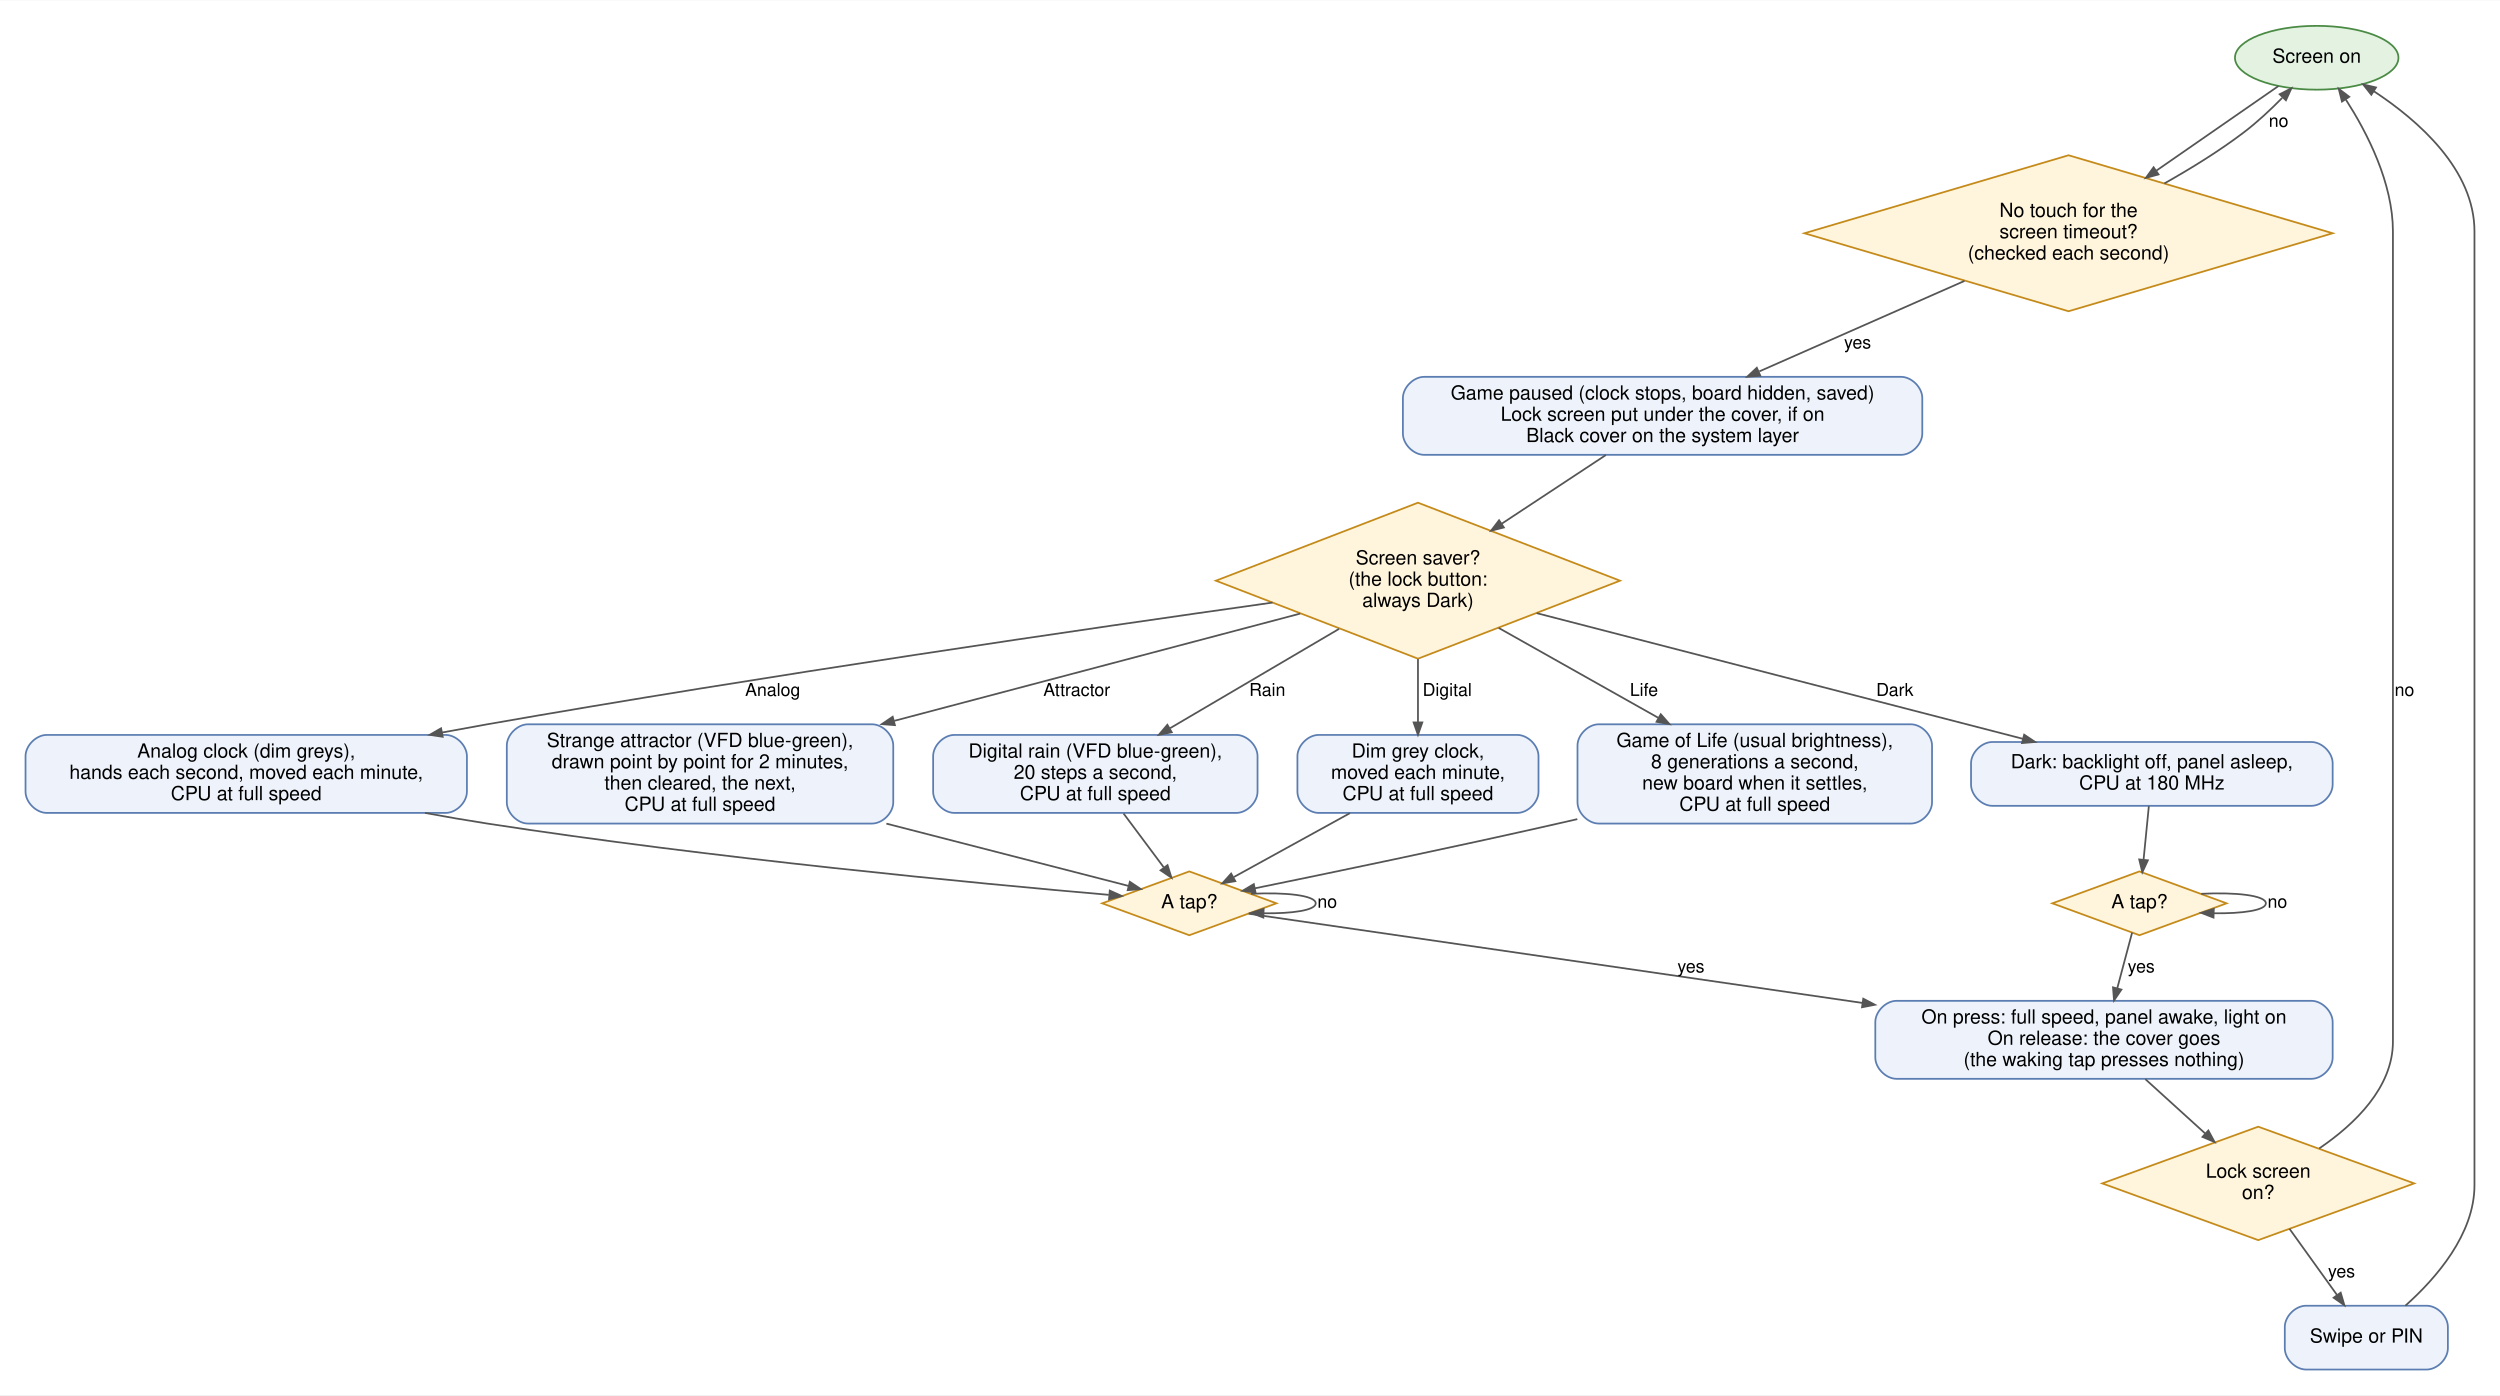
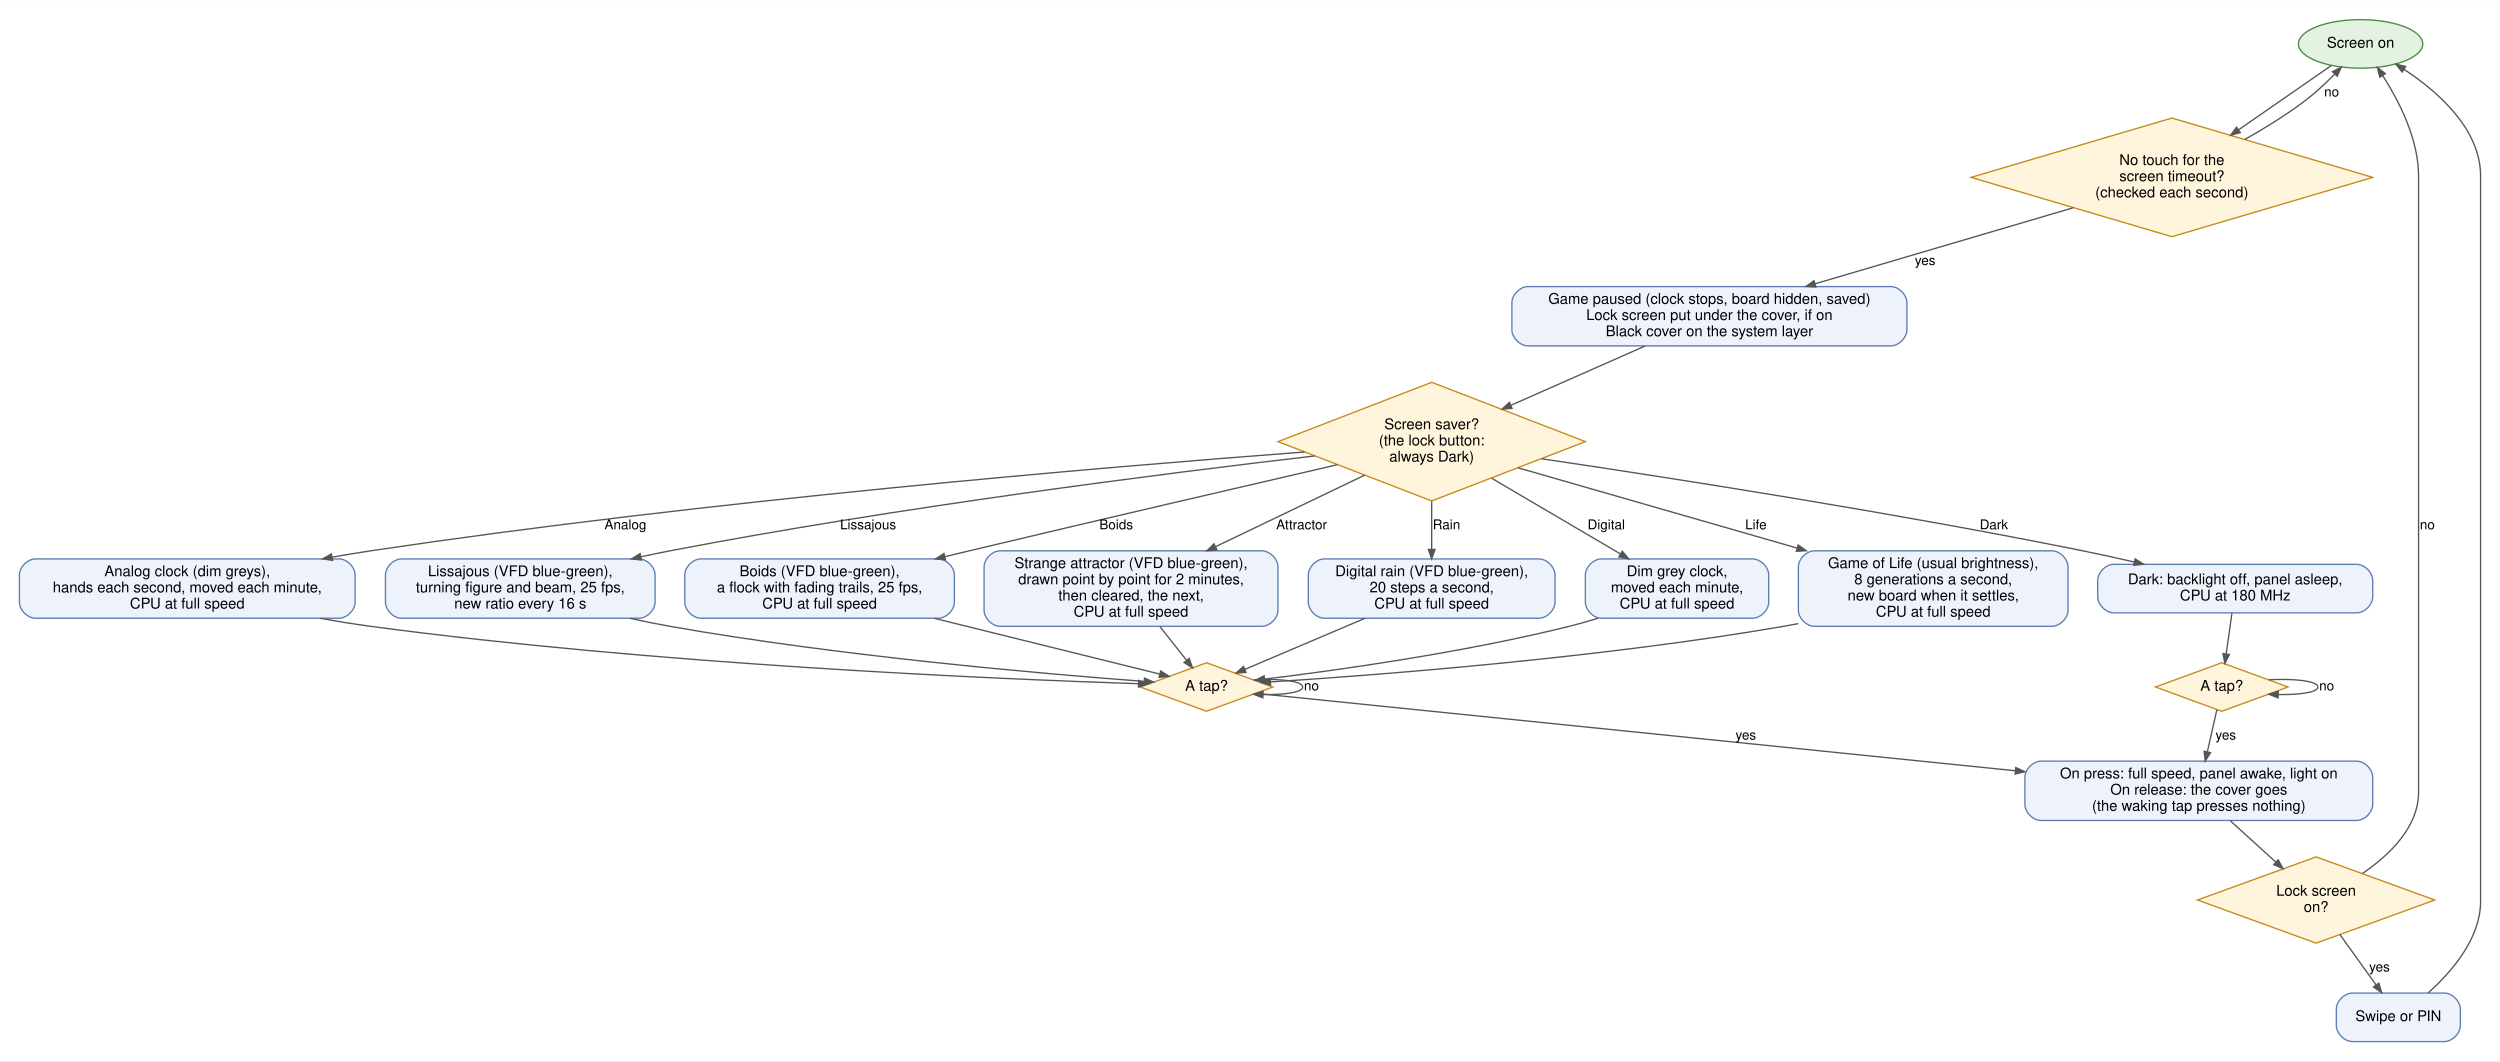
- <svg xmlns="http://www.w3.org/2000/svg" width="1410pt" height="787pt" viewBox="0.00 0.00 1410.30 786.80">
+ <svg xmlns="http://www.w3.org/2000/svg" width="1854pt" height="787pt" viewBox="0.00 0.00 1854.30 786.80">
  <g id="graph0" class="graph" transform="scale(1 1) rotate(0) translate(14.4 772.4)">
-     <polygon fill="white" stroke="transparent" points="-14.4,14.4 -14.4,-772.4 1395.9,-772.4 1395.9,14.4 -14.4,14.4" />
+     <polygon fill="white" stroke="transparent" points="-14.4,14.4 -14.4,-772.4 1839.9,-772.4 1839.9,14.4 -14.4,14.4" />
    <g id="node1" class="node">
-       <ellipse fill="#e3f2e1" stroke="#4a8a44" cx="1292.5" cy="-740" rx="46.11" ry="18" />
-       <text text-anchor="middle" x="1292.5" y="-737.2" font-family="Helvetica,sans-Serif" font-size="11.00">Screen on</text>
+       <ellipse fill="#e3f2e1" stroke="#4a8a44" cx="1736.5" cy="-740" rx="46.11" ry="18" />
+       <text text-anchor="middle" x="1736.5" y="-737.2" font-family="Helvetica,sans-Serif" font-size="11.00">Screen on</text>
    </g>
    <g id="node2" class="node">
-       <polygon fill="#fff4dc" stroke="#c48a1a" points="1152.5,-685 1003.5,-641 1152.5,-597 1301.5,-641 1152.5,-685" />
-       <text text-anchor="middle" x="1152.5" y="-650.2" font-family="Helvetica,sans-Serif" font-size="11.00">No touch for the</text>
-       <text text-anchor="middle" x="1152.5" y="-638.2" font-family="Helvetica,sans-Serif" font-size="11.00">screen timeout?</text>
-       <text text-anchor="middle" x="1152.5" y="-626.2" font-family="Helvetica,sans-Serif" font-size="11.00">(checked each second)</text>
+       <polygon fill="#fff4dc" stroke="#c48a1a" points="1596.5,-685 1447.5,-641 1596.5,-597 1745.5,-641 1596.5,-685" />
+       <text text-anchor="middle" x="1596.5" y="-650.2" font-family="Helvetica,sans-Serif" font-size="11.00">No touch for the</text>
+       <text text-anchor="middle" x="1596.5" y="-638.2" font-family="Helvetica,sans-Serif" font-size="11.00">screen timeout?</text>
+       <text text-anchor="middle" x="1596.5" y="-626.2" font-family="Helvetica,sans-Serif" font-size="11.00">(checked each second)</text>
    </g>
    <g id="edge1" class="edge">
-       <path fill="none" stroke="#555555" d="M1270.93,-724.06C1252.62,-711.37 1225.63,-692.67 1202.04,-676.32" />
-       <polygon fill="#555555" stroke="#555555" points="1203.27,-674.2 1196.12,-672.22 1200.48,-678.22 1203.27,-674.2" />
+       <path fill="none" stroke="#555555" d="M1714.93,-724.06C1696.62,-711.37 1669.63,-692.67 1646.04,-676.32" />
+       <polygon fill="#555555" stroke="#555555" points="1647.27,-674.2 1640.12,-672.22 1644.48,-678.22 1647.27,-674.2" />
    </g>
    <g id="edge2" class="edge">
-       <path fill="none" stroke="#555555" d="M1206.58,-669.11C1221.65,-677.58 1237.67,-687.48 1251.5,-698 1259.01,-703.71 1266.52,-710.74 1273.02,-717.35" />
-       <polygon fill="#555555" stroke="#555555" points="1271.61,-719.42 1278.22,-722.77 1275.14,-716.02 1271.61,-719.42" />
-       <text text-anchor="middle" x="1271" y="-701" font-family="Helvetica,sans-Serif" font-size="10.00">no</text>
+       <path fill="none" stroke="#555555" d="M1650.58,-669.11C1665.65,-677.58 1681.67,-687.48 1695.5,-698 1703.01,-703.71 1710.52,-710.74 1717.02,-717.35" />
+       <polygon fill="#555555" stroke="#555555" points="1715.61,-719.42 1722.22,-722.77 1719.14,-716.02 1715.61,-719.42" />
+       <text text-anchor="middle" x="1715" y="-701" font-family="Helvetica,sans-Serif" font-size="10.00">no</text>
    </g>
    <g id="node3" class="node">
-       <path fill="#eef3fb" stroke="#5b7db1" d="M1058,-560C1058,-560 789,-560 789,-560 783,-560 777,-554 777,-548 777,-548 777,-528 777,-528 777,-522 783,-516 789,-516 789,-516 1058,-516 1058,-516 1064,-516 1070,-522 1070,-528 1070,-528 1070,-548 1070,-548 1070,-554 1064,-560 1058,-560" />
-       <text text-anchor="middle" x="923.5" y="-547.2" font-family="Helvetica,sans-Serif" font-size="11.00">Game paused (clock stops, board hidden, saved)</text>
-       <text text-anchor="middle" x="923.5" y="-535.2" font-family="Helvetica,sans-Serif" font-size="11.00">Lock screen put under the cover, if on</text>
-       <text text-anchor="middle" x="923.5" y="-523.2" font-family="Helvetica,sans-Serif" font-size="11.00">Black cover on the system layer</text>
+       <path fill="#eef3fb" stroke="#5b7db1" d="M1388,-560C1388,-560 1119,-560 1119,-560 1113,-560 1107,-554 1107,-548 1107,-548 1107,-528 1107,-528 1107,-522 1113,-516 1119,-516 1119,-516 1388,-516 1388,-516 1394,-516 1400,-522 1400,-528 1400,-528 1400,-548 1400,-548 1400,-554 1394,-560 1388,-560" />
+       <text text-anchor="middle" x="1253.5" y="-547.2" font-family="Helvetica,sans-Serif" font-size="11.00">Game paused (clock stops, board hidden, saved)</text>
+       <text text-anchor="middle" x="1253.5" y="-535.2" font-family="Helvetica,sans-Serif" font-size="11.00">Lock screen put under the cover, if on</text>
+       <text text-anchor="middle" x="1253.5" y="-523.2" font-family="Helvetica,sans-Serif" font-size="11.00">Black cover on the system layer</text>
    </g>
    <g id="edge3" class="edge">
-       <path fill="none" stroke="#555555" d="M1093.82,-614.12C1058.17,-598.4 1012.95,-578.45 978.07,-563.07" />
-       <polygon fill="#555555" stroke="#555555" points="978.63,-560.64 971.23,-560.05 976.65,-565.12 978.63,-560.64" />
-       <text text-anchor="middle" x="1033.5" y="-576" font-family="Helvetica,sans-Serif" font-size="10.00">yes</text>
+       <path fill="none" stroke="#555555" d="M1523.34,-618.46C1467.09,-601.89 1389.53,-579.06 1331.99,-562.11" />
+       <polygon fill="#555555" stroke="#555555" points="1332.49,-559.7 1325.08,-560.08 1331.1,-564.4 1332.49,-559.7" />
+       <text text-anchor="middle" x="1413.5" y="-576" font-family="Helvetica,sans-Serif" font-size="10.00">yes</text>
    </g>
    <g id="node4" class="node">
-       <polygon fill="#fff4dc" stroke="#c48a1a" points="785.5,-489 671.5,-445 785.5,-401 899.5,-445 785.5,-489" />
-       <text text-anchor="middle" x="785.5" y="-454.2" font-family="Helvetica,sans-Serif" font-size="11.00">Screen saver?</text>
-       <text text-anchor="middle" x="785.5" y="-442.2" font-family="Helvetica,sans-Serif" font-size="11.00">(the lock button:</text>
-       <text text-anchor="middle" x="785.5" y="-430.2" font-family="Helvetica,sans-Serif" font-size="11.00">always Dark)</text>
+       <polygon fill="#fff4dc" stroke="#c48a1a" points="1047.5,-489 933.5,-445 1047.5,-401 1161.5,-445 1047.5,-489" />
+       <text text-anchor="middle" x="1047.5" y="-454.2" font-family="Helvetica,sans-Serif" font-size="11.00">Screen saver?</text>
+       <text text-anchor="middle" x="1047.5" y="-442.2" font-family="Helvetica,sans-Serif" font-size="11.00">(the lock button:</text>
+       <text text-anchor="middle" x="1047.5" y="-430.2" font-family="Helvetica,sans-Serif" font-size="11.00">always Dark)</text>
    </g>
    <g id="edge4" class="edge">
-       <path fill="none" stroke="#555555" d="M891.49,-515.89C874.03,-504.38 852.08,-489.9 832.69,-477.12" />
-       <polygon fill="#555555" stroke="#555555" points="833.96,-475.02 826.76,-473.21 831.26,-479.11 833.96,-475.02" />
+       <path fill="none" stroke="#555555" d="M1205.72,-515.89C1176.09,-502.81 1137.81,-485.9 1106.33,-471.99" />
+       <polygon fill="#555555" stroke="#555555" points="1107.11,-469.65 1099.72,-469.07 1105.13,-474.14 1107.11,-469.65" />
    </g>
    <g id="node5" class="node">
      <path fill="#eef3fb" stroke="#5b7db1" d="M237,-358C237,-358 12,-358 12,-358 6,-358 0,-352 0,-346 0,-346 0,-326 0,-326 0,-320 6,-314 12,-314 12,-314 237,-314 237,-314 243,-314 249,-320 249,-326 249,-326 249,-346 249,-346 249,-352 243,-358 237,-358" />
      <text text-anchor="middle" x="124.5" y="-345.2" font-family="Helvetica,sans-Serif" font-size="11.00">Analog clock (dim greys),</text>
      <text text-anchor="middle" x="124.5" y="-333.2" font-family="Helvetica,sans-Serif" font-size="11.00">hands each second, moved each minute,</text>
      <text text-anchor="middle" x="124.5" y="-321.2" font-family="Helvetica,sans-Serif" font-size="11.00">CPU at full speed</text>
    </g>
    <g id="edge6" class="edge">
-       <path fill="none" stroke="#555555" d="M703.47,-432.66C600,-418.09 416.7,-391.39 260.5,-364 252.17,-362.54 243.57,-360.97 234.93,-359.35" />
-       <polygon fill="#555555" stroke="#555555" points="235.33,-356.94 228,-358.05 234.42,-361.75 235.33,-356.94" />
-       <text text-anchor="middle" x="421.5" y="-380" font-family="Helvetica,sans-Serif" font-size="10.00">Analog</text>
+       <path fill="none" stroke="#555555" d="M953.25,-437.32C805.22,-426.18 509.39,-401.27 260.5,-364 251.21,-362.61 241.59,-361.01 231.96,-359.31" />
+       <polygon fill="#555555" stroke="#555555" points="232.27,-356.88 224.95,-358.05 231.41,-361.7 232.27,-356.88" />
+       <text text-anchor="middle" x="449.5" y="-380" font-family="Helvetica,sans-Serif" font-size="10.00">Analog</text>
    </g>
    <g id="node6" class="node">
-       <path fill="#eef3fb" stroke="#5b7db1" d="M477.5,-364C477.5,-364 283.5,-364 283.5,-364 277.5,-364 271.5,-358 271.5,-352 271.5,-352 271.5,-320 271.5,-320 271.5,-314 277.5,-308 283.5,-308 283.5,-308 477.5,-308 477.5,-308 483.5,-308 489.5,-314 489.5,-320 489.5,-320 489.5,-352 489.5,-352 489.5,-358 483.5,-364 477.5,-364" />
-       <text text-anchor="middle" x="380.5" y="-351.2" font-family="Helvetica,sans-Serif" font-size="11.00">Strange attractor (VFD blue-green),</text>
-       <text text-anchor="middle" x="380.5" y="-339.2" font-family="Helvetica,sans-Serif" font-size="11.00">drawn point by point for 2 minutes,</text>
-       <text text-anchor="middle" x="380.5" y="-327.2" font-family="Helvetica,sans-Serif" font-size="11.00">then cleared, the next,</text>
-       <text text-anchor="middle" x="380.5" y="-315.2" font-family="Helvetica,sans-Serif" font-size="11.00">CPU at full speed</text>
+       <path fill="#eef3fb" stroke="#5b7db1" d="M459.5,-358C459.5,-358 283.5,-358 283.5,-358 277.5,-358 271.5,-352 271.5,-346 271.5,-346 271.5,-326 271.5,-326 271.5,-320 277.5,-314 283.5,-314 283.5,-314 459.5,-314 459.5,-314 465.5,-314 471.5,-320 471.5,-326 471.5,-326 471.5,-346 471.5,-346 471.5,-352 465.5,-358 459.5,-358" />
+       <text text-anchor="middle" x="371.5" y="-345.2" font-family="Helvetica,sans-Serif" font-size="11.00">Lissajous (VFD blue-green),</text>
+       <text text-anchor="middle" x="371.5" y="-333.2" font-family="Helvetica,sans-Serif" font-size="11.00">turning figure and beam, 25 fps,</text>
+       <text text-anchor="middle" x="371.5" y="-321.2" font-family="Helvetica,sans-Serif" font-size="11.00">new ratio every 16 s</text>
+     </g>
+     <g id="edge10" class="edge">
+       <path fill="none" stroke="#555555" d="M960.92,-434.41C849.67,-421.48 650.82,-396.31 482.5,-364 475.56,-362.67 468.4,-361.18 461.22,-359.62" />
+       <polygon fill="#555555" stroke="#555555" points="461.41,-357.15 454.04,-358.02 460.35,-361.93 461.41,-357.15" />
+       <text text-anchor="middle" x="629.5" y="-380" font-family="Helvetica,sans-Serif" font-size="10.00">Lissajous</text>
+     </g>
+     <g id="node7" class="node">
+       <path fill="#eef3fb" stroke="#5b7db1" d="M681.5,-358C681.5,-358 505.5,-358 505.5,-358 499.5,-358 493.5,-352 493.5,-346 493.5,-346 493.5,-326 493.5,-326 493.5,-320 499.5,-314 505.5,-314 505.5,-314 681.5,-314 681.5,-314 687.5,-314 693.5,-320 693.5,-326 693.5,-326 693.5,-346 693.5,-346 693.5,-352 687.5,-358 681.5,-358" />
+       <text text-anchor="middle" x="593.5" y="-345.2" font-family="Helvetica,sans-Serif" font-size="11.00">Boids (VFD blue-green),</text>
+       <text text-anchor="middle" x="593.5" y="-333.2" font-family="Helvetica,sans-Serif" font-size="11.00">a flock with fading trails, 25 fps,</text>
+       <text text-anchor="middle" x="593.5" y="-321.2" font-family="Helvetica,sans-Serif" font-size="11.00">CPU at full speed</text>
+     </g>
+     <g id="edge9" class="edge">
+       <path fill="none" stroke="#555555" d="M977.49,-427.88C908.14,-411.86 798.93,-386.5 704.5,-364 698.68,-362.61 692.68,-361.18 686.64,-359.72" />
+       <polygon fill="#555555" stroke="#555555" points="686.91,-357.27 679.53,-358.01 685.76,-362.03 686.91,-357.27" />
+       <text text-anchor="middle" x="813.5" y="-380" font-family="Helvetica,sans-Serif" font-size="10.00">Boids</text>
+     </g>
+     <g id="node8" class="node">
+       <path fill="#eef3fb" stroke="#5b7db1" d="M921.5,-364C921.5,-364 727.5,-364 727.5,-364 721.5,-364 715.5,-358 715.5,-352 715.5,-352 715.5,-320 715.5,-320 715.5,-314 721.5,-308 727.5,-308 727.5,-308 921.5,-308 921.5,-308 927.5,-308 933.5,-314 933.5,-320 933.5,-320 933.5,-352 933.5,-352 933.5,-358 927.5,-364 921.5,-364" />
+       <text text-anchor="middle" x="824.5" y="-351.2" font-family="Helvetica,sans-Serif" font-size="11.00">Strange attractor (VFD blue-green),</text>
+       <text text-anchor="middle" x="824.5" y="-339.2" font-family="Helvetica,sans-Serif" font-size="11.00">drawn point by point for 2 minutes,</text>
+       <text text-anchor="middle" x="824.5" y="-327.2" font-family="Helvetica,sans-Serif" font-size="11.00">then cleared, the next,</text>
+       <text text-anchor="middle" x="824.5" y="-315.2" font-family="Helvetica,sans-Serif" font-size="11.00">CPU at full speed</text>
    </g>
    <g id="edge8" class="edge">
-       <path fill="none" stroke="#555555" d="M719.08,-426.45C657.01,-410.05 563.2,-385.27 490.05,-365.94" />
-       <polygon fill="#555555" stroke="#555555" points="490.43,-363.51 483.04,-364.09 489.18,-368.25 490.43,-363.51" />
-       <text text-anchor="middle" x="593" y="-380" font-family="Helvetica,sans-Serif" font-size="10.00">Attractor</text>
-     </g>
-     <g id="node7" class="node">
-       <path fill="#eef3fb" stroke="#5b7db1" d="M683,-358C683,-358 524,-358 524,-358 518,-358 512,-352 512,-346 512,-346 512,-326 512,-326 512,-320 518,-314 524,-314 524,-314 683,-314 683,-314 689,-314 695,-320 695,-326 695,-326 695,-346 695,-346 695,-352 689,-358 683,-358" />
-       <text text-anchor="middle" x="603.5" y="-345.2" font-family="Helvetica,sans-Serif" font-size="11.00">Digital rain (VFD blue-green),</text>
-       <text text-anchor="middle" x="603.5" y="-333.2" font-family="Helvetica,sans-Serif" font-size="11.00">20 steps a second,</text>
-       <text text-anchor="middle" x="603.5" y="-321.2" font-family="Helvetica,sans-Serif" font-size="11.00">CPU at full speed</text>
+       <path fill="none" stroke="#555555" d="M997.73,-420.12C965.1,-404.46 922.18,-383.87 887.22,-367.09" />
+       <polygon fill="#555555" stroke="#555555" points="888.16,-364.83 880.79,-364.01 886.04,-369.25 888.16,-364.83" />
+       <text text-anchor="middle" x="951" y="-380" font-family="Helvetica,sans-Serif" font-size="10.00">Attractor</text>
+     </g>
+     <g id="node9" class="node">
+       <path fill="#eef3fb" stroke="#5b7db1" d="M1127,-358C1127,-358 968,-358 968,-358 962,-358 956,-352 956,-346 956,-346 956,-326 956,-326 956,-320 962,-314 968,-314 968,-314 1127,-314 1127,-314 1133,-314 1139,-320 1139,-326 1139,-326 1139,-346 1139,-346 1139,-352 1133,-358 1127,-358" />
+       <text text-anchor="middle" x="1047.5" y="-345.2" font-family="Helvetica,sans-Serif" font-size="11.00">Digital rain (VFD blue-green),</text>
+       <text text-anchor="middle" x="1047.5" y="-333.2" font-family="Helvetica,sans-Serif" font-size="11.00">20 steps a second,</text>
+       <text text-anchor="middle" x="1047.5" y="-321.2" font-family="Helvetica,sans-Serif" font-size="11.00">CPU at full speed</text>
    </g>
    <g id="edge7" class="edge">
-       <path fill="none" stroke="#555555" d="M740.98,-417.82C711.92,-400.74 674.22,-378.58 645.65,-361.78" />
-       <polygon fill="#555555" stroke="#555555" points="646.61,-359.5 639.33,-358.07 644.13,-363.73 646.61,-359.5" />
-       <text text-anchor="middle" x="700.5" y="-380" font-family="Helvetica,sans-Serif" font-size="10.00">Rain</text>
-     </g>
-     <g id="node8" class="node">
-       <path fill="#eef3fb" stroke="#5b7db1" d="M841.5,-358C841.5,-358 729.5,-358 729.5,-358 723.5,-358 717.5,-352 717.5,-346 717.5,-346 717.5,-326 717.5,-326 717.5,-320 723.5,-314 729.5,-314 729.5,-314 841.5,-314 841.5,-314 847.5,-314 853.5,-320 853.5,-326 853.5,-326 853.5,-346 853.5,-346 853.5,-352 847.5,-358 841.5,-358" />
-       <text text-anchor="middle" x="785.5" y="-345.2" font-family="Helvetica,sans-Serif" font-size="11.00">Dim grey clock,</text>
-       <text text-anchor="middle" x="785.5" y="-333.2" font-family="Helvetica,sans-Serif" font-size="11.00">moved each minute,</text>
-       <text text-anchor="middle" x="785.5" y="-321.2" font-family="Helvetica,sans-Serif" font-size="11.00">CPU at full speed</text>
+       <path fill="none" stroke="#555555" d="M1047.5,-400.79C1047.5,-388.82 1047.5,-376.13 1047.5,-365.26" />
+       <polygon fill="#555555" stroke="#555555" points="1049.95,-365.04 1047.5,-358.04 1045.05,-365.05 1049.95,-365.04" />
+       <text text-anchor="middle" x="1058.5" y="-380" font-family="Helvetica,sans-Serif" font-size="10.00">Rain</text>
+     </g>
+     <g id="node10" class="node">
+       <path fill="#eef3fb" stroke="#5b7db1" d="M1285.5,-358C1285.5,-358 1173.5,-358 1173.5,-358 1167.5,-358 1161.5,-352 1161.5,-346 1161.5,-346 1161.5,-326 1161.5,-326 1161.5,-320 1167.5,-314 1173.5,-314 1173.5,-314 1285.5,-314 1285.5,-314 1291.5,-314 1297.5,-320 1297.5,-326 1297.5,-326 1297.5,-346 1297.5,-346 1297.5,-352 1291.5,-358 1285.5,-358" />
+       <text text-anchor="middle" x="1229.5" y="-345.2" font-family="Helvetica,sans-Serif" font-size="11.00">Dim grey clock,</text>
+       <text text-anchor="middle" x="1229.5" y="-333.2" font-family="Helvetica,sans-Serif" font-size="11.00">moved each minute,</text>
+       <text text-anchor="middle" x="1229.5" y="-321.2" font-family="Helvetica,sans-Serif" font-size="11.00">CPU at full speed</text>
    </g>
    <g id="edge5" class="edge">
-       <path fill="none" stroke="#555555" d="M785.5,-400.79C785.5,-388.82 785.5,-376.13 785.5,-365.26" />
-       <polygon fill="#555555" stroke="#555555" points="787.95,-365.04 785.5,-358.04 783.05,-365.05 787.95,-365.04" />
-       <text text-anchor="middle" x="802" y="-380" font-family="Helvetica,sans-Serif" font-size="10.00">Digital</text>
-     </g>
-     <g id="node9" class="node">
-       <path fill="#eef3fb" stroke="#5b7db1" d="M1063.5,-364C1063.5,-364 887.5,-364 887.5,-364 881.5,-364 875.5,-358 875.5,-352 875.5,-352 875.5,-320 875.5,-320 875.5,-314 881.5,-308 887.5,-308 887.5,-308 1063.5,-308 1063.5,-308 1069.5,-308 1075.5,-314 1075.5,-320 1075.5,-320 1075.5,-352 1075.5,-352 1075.5,-358 1069.5,-364 1063.5,-364" />
-       <text text-anchor="middle" x="975.5" y="-351.2" font-family="Helvetica,sans-Serif" font-size="11.00">Game of Life (usual brightness),</text>
-       <text text-anchor="middle" x="975.5" y="-339.2" font-family="Helvetica,sans-Serif" font-size="11.00">8 generations a second,</text>
-       <text text-anchor="middle" x="975.5" y="-327.2" font-family="Helvetica,sans-Serif" font-size="11.00">new board when it settles,</text>
-       <text text-anchor="middle" x="975.5" y="-315.2" font-family="Helvetica,sans-Serif" font-size="11.00">CPU at full speed</text>
-     </g>
-     <g id="edge9" class="edge">
-       <path fill="none" stroke="#555555" d="M831.01,-418.37C858.06,-403.14 892.53,-383.73 921.02,-367.68" />
-       <polygon fill="#555555" stroke="#555555" points="922.48,-369.67 927.38,-364.1 920.07,-365.4 922.48,-369.67" />
-       <text text-anchor="middle" x="913" y="-380" font-family="Helvetica,sans-Serif" font-size="10.00">Life</text>
+       <path fill="none" stroke="#555555" d="M1092.02,-417.82C1121.08,-400.74 1158.78,-378.58 1187.35,-361.78" />
+       <polygon fill="#555555" stroke="#555555" points="1188.87,-363.73 1193.67,-358.07 1186.39,-359.5 1188.87,-363.73" />
+       <text text-anchor="middle" x="1177" y="-380" font-family="Helvetica,sans-Serif" font-size="10.00">Digital</text>
    </g>
    <g id="node11" class="node">
-       <path fill="#eef3fb" stroke="#5b7db1" d="M1289.5,-354C1289.5,-354 1109.5,-354 1109.5,-354 1103.5,-354 1097.5,-348 1097.5,-342 1097.5,-342 1097.5,-330 1097.5,-330 1097.5,-324 1103.5,-318 1109.5,-318 1109.5,-318 1289.5,-318 1289.5,-318 1295.5,-318 1301.5,-324 1301.5,-330 1301.5,-330 1301.5,-342 1301.5,-342 1301.5,-348 1295.5,-354 1289.5,-354" />
-       <text text-anchor="middle" x="1199.5" y="-339.2" font-family="Helvetica,sans-Serif" font-size="11.00">Dark: backlight off, panel asleep,</text>
-       <text text-anchor="middle" x="1199.5" y="-327.2" font-family="Helvetica,sans-Serif" font-size="11.00">CPU at 180 MHz</text>
-     </g>
-     <g id="edge10" class="edge">
-       <path fill="none" stroke="#555555" d="M852.48,-426.69C927.67,-407.25 1049.28,-375.83 1126.75,-355.8" />
-       <polygon fill="#555555" stroke="#555555" points="1127.48,-358.14 1133.65,-354.02 1126.26,-353.4 1127.48,-358.14" />
-       <text text-anchor="middle" x="1054.5" y="-380" font-family="Helvetica,sans-Serif" font-size="10.00">Dark</text>
-     </g>
-     <g id="node10" class="node">
-       <polygon fill="#fff4dc" stroke="#c48a1a" points="656.5,-281 607.35,-263 656.5,-245 705.65,-263 656.5,-281" />
-       <text text-anchor="middle" x="656.5" y="-260.2" font-family="Helvetica,sans-Serif" font-size="11.00">A tap?</text>
+       <path fill="#eef3fb" stroke="#5b7db1" d="M1507.5,-364C1507.5,-364 1331.5,-364 1331.5,-364 1325.5,-364 1319.5,-358 1319.5,-352 1319.5,-352 1319.5,-320 1319.5,-320 1319.5,-314 1325.5,-308 1331.5,-308 1331.5,-308 1507.5,-308 1507.5,-308 1513.5,-308 1519.5,-314 1519.5,-320 1519.5,-320 1519.5,-352 1519.5,-352 1519.5,-358 1513.5,-364 1507.5,-364" />
+       <text text-anchor="middle" x="1419.5" y="-351.2" font-family="Helvetica,sans-Serif" font-size="11.00">Game of Life (usual brightness),</text>
+       <text text-anchor="middle" x="1419.5" y="-339.2" font-family="Helvetica,sans-Serif" font-size="11.00">8 generations a second,</text>
+       <text text-anchor="middle" x="1419.5" y="-327.2" font-family="Helvetica,sans-Serif" font-size="11.00">new board when it settles,</text>
+       <text text-anchor="middle" x="1419.5" y="-315.2" font-family="Helvetica,sans-Serif" font-size="11.00">CPU at full speed</text>
+     </g>
+     <g id="edge11" class="edge">
+       <path fill="none" stroke="#555555" d="M1111.45,-425.61C1168.39,-409.23 1252.64,-384.99 1318.65,-366.01" />
+       <polygon fill="#555555" stroke="#555555" points="1319.34,-368.36 1325.39,-364.07 1317.98,-363.65 1319.34,-368.36" />
+       <text text-anchor="middle" x="1288" y="-380" font-family="Helvetica,sans-Serif" font-size="10.00">Life</text>
+     </g>
+     <g id="node13" class="node">
+       <path fill="#eef3fb" stroke="#5b7db1" d="M1733.5,-354C1733.5,-354 1553.5,-354 1553.5,-354 1547.5,-354 1541.5,-348 1541.5,-342 1541.5,-342 1541.5,-330 1541.5,-330 1541.5,-324 1547.5,-318 1553.5,-318 1553.5,-318 1733.5,-318 1733.5,-318 1739.5,-318 1745.5,-324 1745.5,-330 1745.5,-330 1745.5,-342 1745.5,-342 1745.5,-348 1739.5,-354 1733.5,-354" />
+       <text text-anchor="middle" x="1643.5" y="-339.2" font-family="Helvetica,sans-Serif" font-size="11.00">Dark: backlight off, panel asleep,</text>
+       <text text-anchor="middle" x="1643.5" y="-327.2" font-family="Helvetica,sans-Serif" font-size="11.00">CPU at 180 MHz</text>
    </g>
    <g id="edge12" class="edge">
-       <path fill="none" stroke="#555555" d="M225.33,-313.99C237.16,-311.82 249.08,-309.76 260.5,-308 386.9,-288.47 537.29,-274.2 611.08,-267.78" />
-       <polygon fill="#555555" stroke="#555555" points="611.64,-270.19 618.41,-267.14 611.22,-265.31 611.64,-270.19" />
+       <path fill="none" stroke="#555555" d="M1129.01,-432.29C1225.28,-418.05 1390.12,-392.36 1530.5,-364 1542.84,-361.51 1555.89,-358.62 1568.56,-355.69" />
+       <polygon fill="#555555" stroke="#555555" points="1569.29,-358.03 1575.55,-354.05 1568.18,-353.26 1569.29,-358.03" />
+       <text text-anchor="middle" x="1464.5" y="-380" font-family="Helvetica,sans-Serif" font-size="10.00">Dark</text>
+     </g>
+     <g id="node12" class="node">
+       <polygon fill="#fff4dc" stroke="#c48a1a" points="880.5,-281 831.35,-263 880.5,-245 929.65,-263 880.5,-281" />
+       <text text-anchor="middle" x="880.5" y="-260.2" font-family="Helvetica,sans-Serif" font-size="11.00">A tap?</text>
    </g>
    <g id="edge14" class="edge">
-       <path fill="none" stroke="#555555" d="M485.63,-307.96C533.99,-295.52 588.06,-281.61 622.17,-272.83" />
-       <polygon fill="#555555" stroke="#555555" points="622.97,-275.15 629.14,-271.04 621.75,-270.41 622.97,-275.15" />
+       <path fill="none" stroke="#555555" d="M222.68,-314C235.37,-311.73 248.21,-309.65 260.5,-308 470.9,-279.76 724.07,-268.94 830.02,-265.44" />
+       <polygon fill="#555555" stroke="#555555" points="830.17,-267.89 837.09,-265.21 830.01,-262.99 830.17,-267.89" />
+     </g>
+     <g id="edge18" class="edge">
+       <path fill="none" stroke="#555555" d="M452.78,-313.96C462.75,-311.76 472.83,-309.7 482.5,-308 608.59,-285.79 759.25,-272.76 833.87,-267.2" />
+       <polygon fill="#555555" stroke="#555555" points="834.48,-269.61 841.28,-266.66 834.12,-264.73 834.48,-269.61" />
+     </g>
+     <g id="edge17" class="edge">
+       <path fill="none" stroke="#555555" d="M678.44,-313.99C734.38,-300.15 804.65,-282.76 845.86,-272.57" />
+       <polygon fill="#555555" stroke="#555555" points="846.51,-274.93 852.72,-270.87 845.33,-270.18 846.51,-274.93" />
+     </g>
+     <g id="edge16" class="edge">
+       <path fill="none" stroke="#555555" d="M845.99,-307.75C852.58,-299.4 859.67,-290.4 865.71,-282.75" />
+       <polygon fill="#555555" stroke="#555555" points="867.68,-284.21 870.09,-277.2 863.83,-281.18 867.68,-284.21" />
+     </g>
+     <g id="edge15" class="edge">
+       <path fill="none" stroke="#555555" d="M997.85,-313.89C968.84,-301.56 933.29,-286.44 908.96,-276.1" />
+       <polygon fill="#555555" stroke="#555555" points="909.81,-273.8 902.41,-273.32 907.9,-278.31 909.81,-273.8" />
    </g>
    <g id="edge13" class="edge">
-       <path fill="none" stroke="#555555" d="M619.4,-313.7C626.61,-304.05 635.06,-292.72 642.08,-283.32" />
-       <polygon fill="#555555" stroke="#555555" points="644.23,-284.53 646.45,-277.46 640.3,-281.6 644.23,-284.53" />
-     </g>
-     <g id="edge11" class="edge">
-       <path fill="none" stroke="#555555" d="M747.15,-313.89C725.98,-302.24 700.29,-288.1 681.67,-277.85" />
-       <polygon fill="#555555" stroke="#555555" points="682.47,-275.5 675.15,-274.27 680.11,-279.79 682.47,-275.5" />
-     </g>
-     <g id="edge15" class="edge">
-       <path fill="none" stroke="#555555" d="M875.39,-310.5C871.72,-309.65 868.08,-308.81 864.5,-308 804.79,-294.43 735.11,-279.97 693.47,-271.47" />
-       <polygon fill="#555555" stroke="#555555" points="693.88,-269.05 686.53,-270.06 692.9,-273.85 693.88,-269.05" />
-     </g>
-     <g id="edge17" class="edge">
-       <path fill="none" stroke="#555555" d="M691.36,-268.37C710.39,-269.33 727.82,-267.54 727.82,-263 727.82,-259.03 714.48,-257.16 698.39,-257.39" />
-       <polygon fill="#555555" stroke="#555555" points="698.28,-254.95 691.36,-257.63 698.44,-259.84 698.28,-254.95" />
-       <text text-anchor="middle" x="734.32" y="-260.5" font-family="Helvetica,sans-Serif" font-size="10.00">no</text>
-     </g>
-     <g id="node13" class="node">
-       <path fill="#eef3fb" stroke="#5b7db1" d="M1289.5,-208C1289.5,-208 1055.5,-208 1055.5,-208 1049.5,-208 1043.5,-202 1043.5,-196 1043.5,-196 1043.5,-176 1043.5,-176 1043.5,-170 1049.5,-164 1055.5,-164 1055.5,-164 1289.5,-164 1289.5,-164 1295.5,-164 1301.5,-170 1301.5,-176 1301.5,-176 1301.5,-196 1301.5,-196 1301.5,-202 1295.5,-208 1289.5,-208" />
-       <text text-anchor="middle" x="1172.5" y="-195.2" font-family="Helvetica,sans-Serif" font-size="11.00">On press: full speed, panel awake, light on</text>
-       <text text-anchor="middle" x="1172.5" y="-183.2" font-family="Helvetica,sans-Serif" font-size="11.00">On release: the cover goes</text>
-       <text text-anchor="middle" x="1172.5" y="-171.2" font-family="Helvetica,sans-Serif" font-size="11.00">(the waking tap presses nothing)</text>
-     </g>
-     <g id="edge16" class="edge">
-       <path fill="none" stroke="#555555" d="M689.96,-257.14C758.71,-247.14 919.25,-223.81 1036.34,-206.79" />
-       <polygon fill="#555555" stroke="#555555" points="1036.71,-209.21 1043.28,-205.78 1036,-204.36 1036.71,-209.21" />
-       <text text-anchor="middle" x="939.5" y="-224" font-family="Helvetica,sans-Serif" font-size="10.00">yes</text>
-     </g>
-     <g id="node12" class="node">
-       <polygon fill="#fff4dc" stroke="#c48a1a" points="1192.5,-281 1143.35,-263 1192.5,-245 1241.65,-263 1192.5,-281" />
-       <text text-anchor="middle" x="1192.5" y="-260.2" font-family="Helvetica,sans-Serif" font-size="11.00">A tap?</text>
-     </g>
-     <g id="edge18" class="edge">
-       <path fill="none" stroke="#555555" d="M1197.81,-317.81C1196.92,-308.79 1195.81,-297.59 1194.84,-287.74" />
-       <polygon fill="#555555" stroke="#555555" points="1197.26,-287.27 1194.13,-280.54 1192.38,-287.75 1197.26,-287.27" />
+       <path fill="none" stroke="#555555" d="M1170.84,-313.99C1163.7,-311.79 1156.47,-309.73 1149.5,-308 1070.83,-288.43 976.99,-275.35 923.51,-268.84" />
+       <polygon fill="#555555" stroke="#555555" points="923.8,-266.4 916.56,-268 923.22,-271.27 923.8,-266.4" />
    </g>
    <g id="edge19" class="edge">
-       <path fill="none" stroke="#555555" d="M1227.36,-268.37C1246.39,-269.33 1263.82,-267.54 1263.82,-263 1263.82,-259.03 1250.48,-257.16 1234.39,-257.39" />
-       <polygon fill="#555555" stroke="#555555" points="1234.28,-254.95 1227.36,-257.63 1234.44,-259.84 1234.28,-254.95" />
-       <text text-anchor="middle" x="1270.32" y="-260.5" font-family="Helvetica,sans-Serif" font-size="10.00">no</text>
+       <path fill="none" stroke="#555555" d="M1319.49,-310.01C1315.79,-309.3 1312.12,-308.62 1308.5,-308 1171.58,-284.42 1007.68,-271.88 928.29,-266.78" />
+       <polygon fill="#555555" stroke="#555555" points="928.02,-264.31 920.87,-266.31 927.7,-269.2 928.02,-264.31" />
+     </g>
+     <g id="edge21" class="edge">
+       <path fill="none" stroke="#555555" d="M915.36,-268.37C934.39,-269.33 951.82,-267.54 951.82,-263 951.82,-259.03 938.48,-257.16 922.39,-257.39" />
+       <polygon fill="#555555" stroke="#555555" points="922.28,-254.95 915.36,-257.63 922.44,-259.84 922.28,-254.95" />
+       <text text-anchor="middle" x="958.32" y="-260.5" font-family="Helvetica,sans-Serif" font-size="10.00">no</text>
+     </g>
+     <g id="node15" class="node">
+       <path fill="#eef3fb" stroke="#5b7db1" d="M1733.5,-208C1733.5,-208 1499.5,-208 1499.5,-208 1493.5,-208 1487.5,-202 1487.5,-196 1487.5,-196 1487.5,-176 1487.5,-176 1487.5,-170 1493.5,-164 1499.5,-164 1499.5,-164 1733.5,-164 1733.5,-164 1739.5,-164 1745.5,-170 1745.5,-176 1745.5,-176 1745.5,-196 1745.5,-196 1745.5,-202 1739.5,-208 1733.5,-208" />
+       <text text-anchor="middle" x="1616.5" y="-195.2" font-family="Helvetica,sans-Serif" font-size="11.00">On press: full speed, panel awake, light on</text>
+       <text text-anchor="middle" x="1616.5" y="-183.2" font-family="Helvetica,sans-Serif" font-size="11.00">On release: the cover goes</text>
+       <text text-anchor="middle" x="1616.5" y="-171.2" font-family="Helvetica,sans-Serif" font-size="11.00">(the waking tap presses nothing)</text>
    </g>
    <g id="edge20" class="edge">
-       <path fill="none" stroke="#555555" d="M1188.36,-246.46C1185.93,-237.38 1182.81,-225.65 1179.97,-215" />
-       <polygon fill="#555555" stroke="#555555" points="1182.33,-214.34 1178.16,-208.21 1177.59,-215.6 1182.33,-214.34" />
-       <text text-anchor="middle" x="1193.5" y="-224" font-family="Helvetica,sans-Serif" font-size="10.00">yes</text>
+       <path fill="none" stroke="#555555" d="M917,-258.28C1018.35,-247.95 1307.14,-218.52 1480.34,-200.88" />
+       <polygon fill="#555555" stroke="#555555" points="1480.76,-203.3 1487.47,-200.15 1480.26,-198.42 1480.76,-203.3" />
+       <text text-anchor="middle" x="1280.5" y="-224" font-family="Helvetica,sans-Serif" font-size="10.00">yes</text>
    </g>
    <g id="node14" class="node">
-       <polygon fill="#fff4dc" stroke="#c48a1a" points="1259.5,-137 1171.5,-105 1259.5,-73 1347.5,-105 1259.5,-137" />
-       <text text-anchor="middle" x="1259.5" y="-108.2" font-family="Helvetica,sans-Serif" font-size="11.00">Lock screen</text>
-       <text text-anchor="middle" x="1259.5" y="-96.2" font-family="Helvetica,sans-Serif" font-size="11.00">on?</text>
-     </g>
-     <g id="edge21" class="edge">
-       <path fill="none" stroke="#555555" d="M1195.81,-163.83C1206.2,-154.4 1218.55,-143.19 1229.6,-133.15" />
-       <polygon fill="#555555" stroke="#555555" points="1231.37,-134.85 1234.9,-128.33 1228.07,-131.23 1231.37,-134.85" />
+       <polygon fill="#fff4dc" stroke="#c48a1a" points="1633.5,-281 1584.35,-263 1633.5,-245 1682.65,-263 1633.5,-281" />
+       <text text-anchor="middle" x="1633.5" y="-260.2" font-family="Helvetica,sans-Serif" font-size="11.00">A tap?</text>
+     </g>
+     <g id="edge22" class="edge">
+       <path fill="none" stroke="#555555" d="M1641.08,-317.81C1639.81,-308.79 1638.23,-297.59 1636.84,-287.74" />
+       <polygon fill="#555555" stroke="#555555" points="1639.23,-287.13 1635.83,-280.54 1634.38,-287.81 1639.23,-287.13" />
    </g>
    <g id="edge23" class="edge">
-       <path fill="none" stroke="#555555" d="M1293.94,-124.74C1314.05,-138.44 1335.5,-159.12 1335.5,-185 1335.5,-642 1335.5,-642 1335.5,-642 1335.5,-669.31 1321.08,-697.52 1308.94,-716.42" />
-       <polygon fill="#555555" stroke="#555555" points="1306.76,-715.28 1304.94,-722.47 1310.85,-717.98 1306.76,-715.28" />
-       <text text-anchor="middle" x="1342" y="-380" font-family="Helvetica,sans-Serif" font-size="10.00">no</text>
-     </g>
-     <g id="node15" class="node">
-       <path fill="#eef3fb" stroke="#5b7db1" d="M1354.5,-36C1354.5,-36 1286.5,-36 1286.5,-36 1280.5,-36 1274.5,-30 1274.5,-24 1274.5,-24 1274.5,-12 1274.5,-12 1274.5,-6 1280.5,0 1286.5,0 1286.5,0 1354.5,0 1354.5,0 1360.5,0 1366.5,-6 1366.5,-12 1366.5,-12 1366.5,-24 1366.5,-24 1366.5,-30 1360.5,-36 1354.5,-36" />
-       <text text-anchor="middle" x="1320.5" y="-15.2" font-family="Helvetica,sans-Serif" font-size="11.00">Swipe or PIN</text>
-     </g>
-     <g id="edge22" class="edge">
-       <path fill="none" stroke="#555555" d="M1277.14,-79.41C1285.59,-67.64 1295.65,-53.62 1303.96,-42.05" />
-       <polygon fill="#555555" stroke="#555555" points="1306.03,-43.37 1308.12,-36.25 1302.05,-40.51 1306.03,-43.37" />
-       <text text-anchor="middle" x="1306.5" y="-52" font-family="Helvetica,sans-Serif" font-size="10.00">yes</text>
+       <path fill="none" stroke="#555555" d="M1668.36,-268.37C1687.39,-269.33 1704.82,-267.54 1704.82,-263 1704.82,-259.03 1691.48,-257.16 1675.39,-257.39" />
+       <polygon fill="#555555" stroke="#555555" points="1675.28,-254.95 1668.36,-257.63 1675.44,-259.84 1675.28,-254.95" />
+       <text text-anchor="middle" x="1711.32" y="-260.5" font-family="Helvetica,sans-Serif" font-size="10.00">no</text>
    </g>
    <g id="edge24" class="edge">
-       <path fill="none" stroke="#555555" d="M1342.52,-36.02C1360,-51.6 1381.5,-76.39 1381.5,-104 1381.5,-642 1381.5,-642 1381.5,-642 1381.5,-676.7 1350.19,-704.36 1324.72,-721.12" />
-       <polygon fill="#555555" stroke="#555555" points="1323.31,-719.12 1318.72,-724.94 1325.94,-723.25 1323.31,-719.12" />
+       <path fill="none" stroke="#555555" d="M1629.89,-246.09C1627.85,-237.08 1625.24,-225.54 1622.86,-215.06" />
+       <polygon fill="#555555" stroke="#555555" points="1625.2,-214.3 1621.26,-208.01 1620.42,-215.38 1625.2,-214.3" />
+       <text text-anchor="middle" x="1636.5" y="-224" font-family="Helvetica,sans-Serif" font-size="10.00">yes</text>
+     </g>
+     <g id="node16" class="node">
+       <polygon fill="#fff4dc" stroke="#c48a1a" points="1703.5,-137 1615.5,-105 1703.5,-73 1791.5,-105 1703.5,-137" />
+       <text text-anchor="middle" x="1703.5" y="-108.2" font-family="Helvetica,sans-Serif" font-size="11.00">Lock screen</text>
+       <text text-anchor="middle" x="1703.5" y="-96.2" font-family="Helvetica,sans-Serif" font-size="11.00">on?</text>
+     </g>
+     <g id="edge25" class="edge">
+       <path fill="none" stroke="#555555" d="M1639.81,-163.83C1650.2,-154.4 1662.55,-143.19 1673.6,-133.15" />
+       <polygon fill="#555555" stroke="#555555" points="1675.37,-134.85 1678.9,-128.33 1672.07,-131.23 1675.37,-134.85" />
+     </g>
+     <g id="edge27" class="edge">
+       <path fill="none" stroke="#555555" d="M1737.94,-124.74C1758.05,-138.44 1779.5,-159.12 1779.5,-185 1779.5,-642 1779.5,-642 1779.5,-642 1779.5,-669.31 1765.08,-697.52 1752.94,-716.42" />
+       <polygon fill="#555555" stroke="#555555" points="1750.76,-715.28 1748.94,-722.47 1754.85,-717.98 1750.76,-715.28" />
+       <text text-anchor="middle" x="1786" y="-380" font-family="Helvetica,sans-Serif" font-size="10.00">no</text>
+     </g>
+     <g id="node17" class="node">
+       <path fill="#eef3fb" stroke="#5b7db1" d="M1798.5,-36C1798.5,-36 1730.5,-36 1730.5,-36 1724.5,-36 1718.5,-30 1718.5,-24 1718.5,-24 1718.5,-12 1718.5,-12 1718.5,-6 1724.5,0 1730.5,0 1730.5,0 1798.5,0 1798.5,0 1804.5,0 1810.5,-6 1810.5,-12 1810.5,-12 1810.5,-24 1810.5,-24 1810.5,-30 1804.5,-36 1798.5,-36" />
+       <text text-anchor="middle" x="1764.5" y="-15.2" font-family="Helvetica,sans-Serif" font-size="11.00">Swipe or PIN</text>
+     </g>
+     <g id="edge26" class="edge">
+       <path fill="none" stroke="#555555" d="M1721.14,-79.41C1729.59,-67.64 1739.65,-53.62 1747.96,-42.05" />
+       <polygon fill="#555555" stroke="#555555" points="1750.03,-43.37 1752.12,-36.25 1746.05,-40.51 1750.03,-43.37" />
+       <text text-anchor="middle" x="1750.5" y="-52" font-family="Helvetica,sans-Serif" font-size="10.00">yes</text>
+     </g>
+     <g id="edge28" class="edge">
+       <path fill="none" stroke="#555555" d="M1786.52,-36.02C1804,-51.6 1825.5,-76.39 1825.5,-104 1825.5,-642 1825.5,-642 1825.5,-642 1825.5,-676.7 1794.19,-704.36 1768.72,-721.12" />
+       <polygon fill="#555555" stroke="#555555" points="1767.31,-719.12 1762.72,-724.94 1769.94,-723.25 1767.31,-719.12" />
    </g>
  </g>
</svg>
